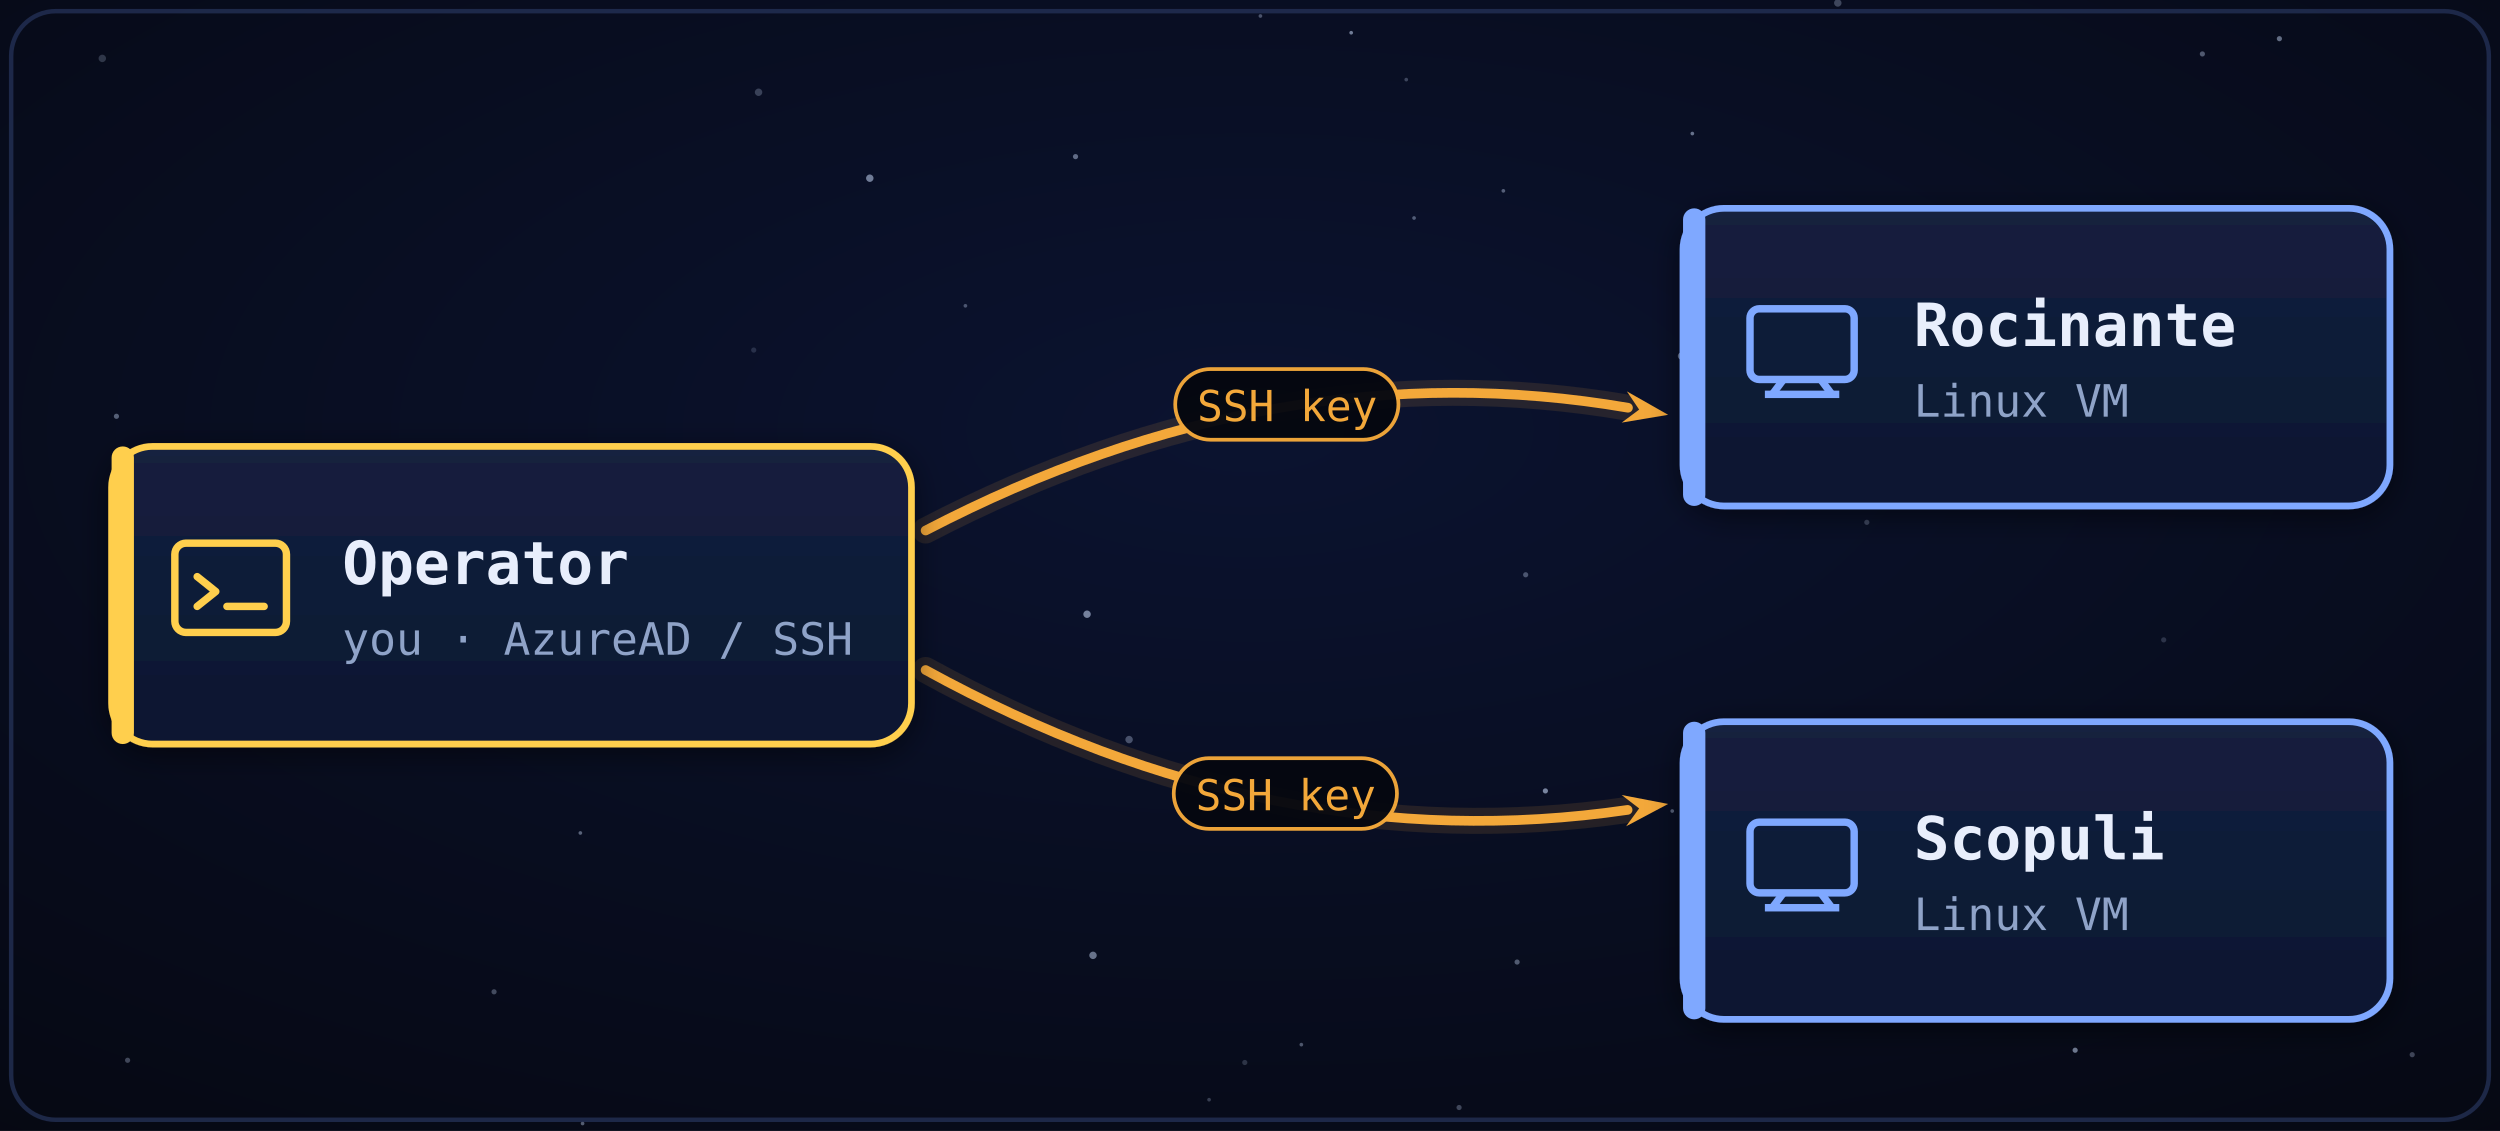
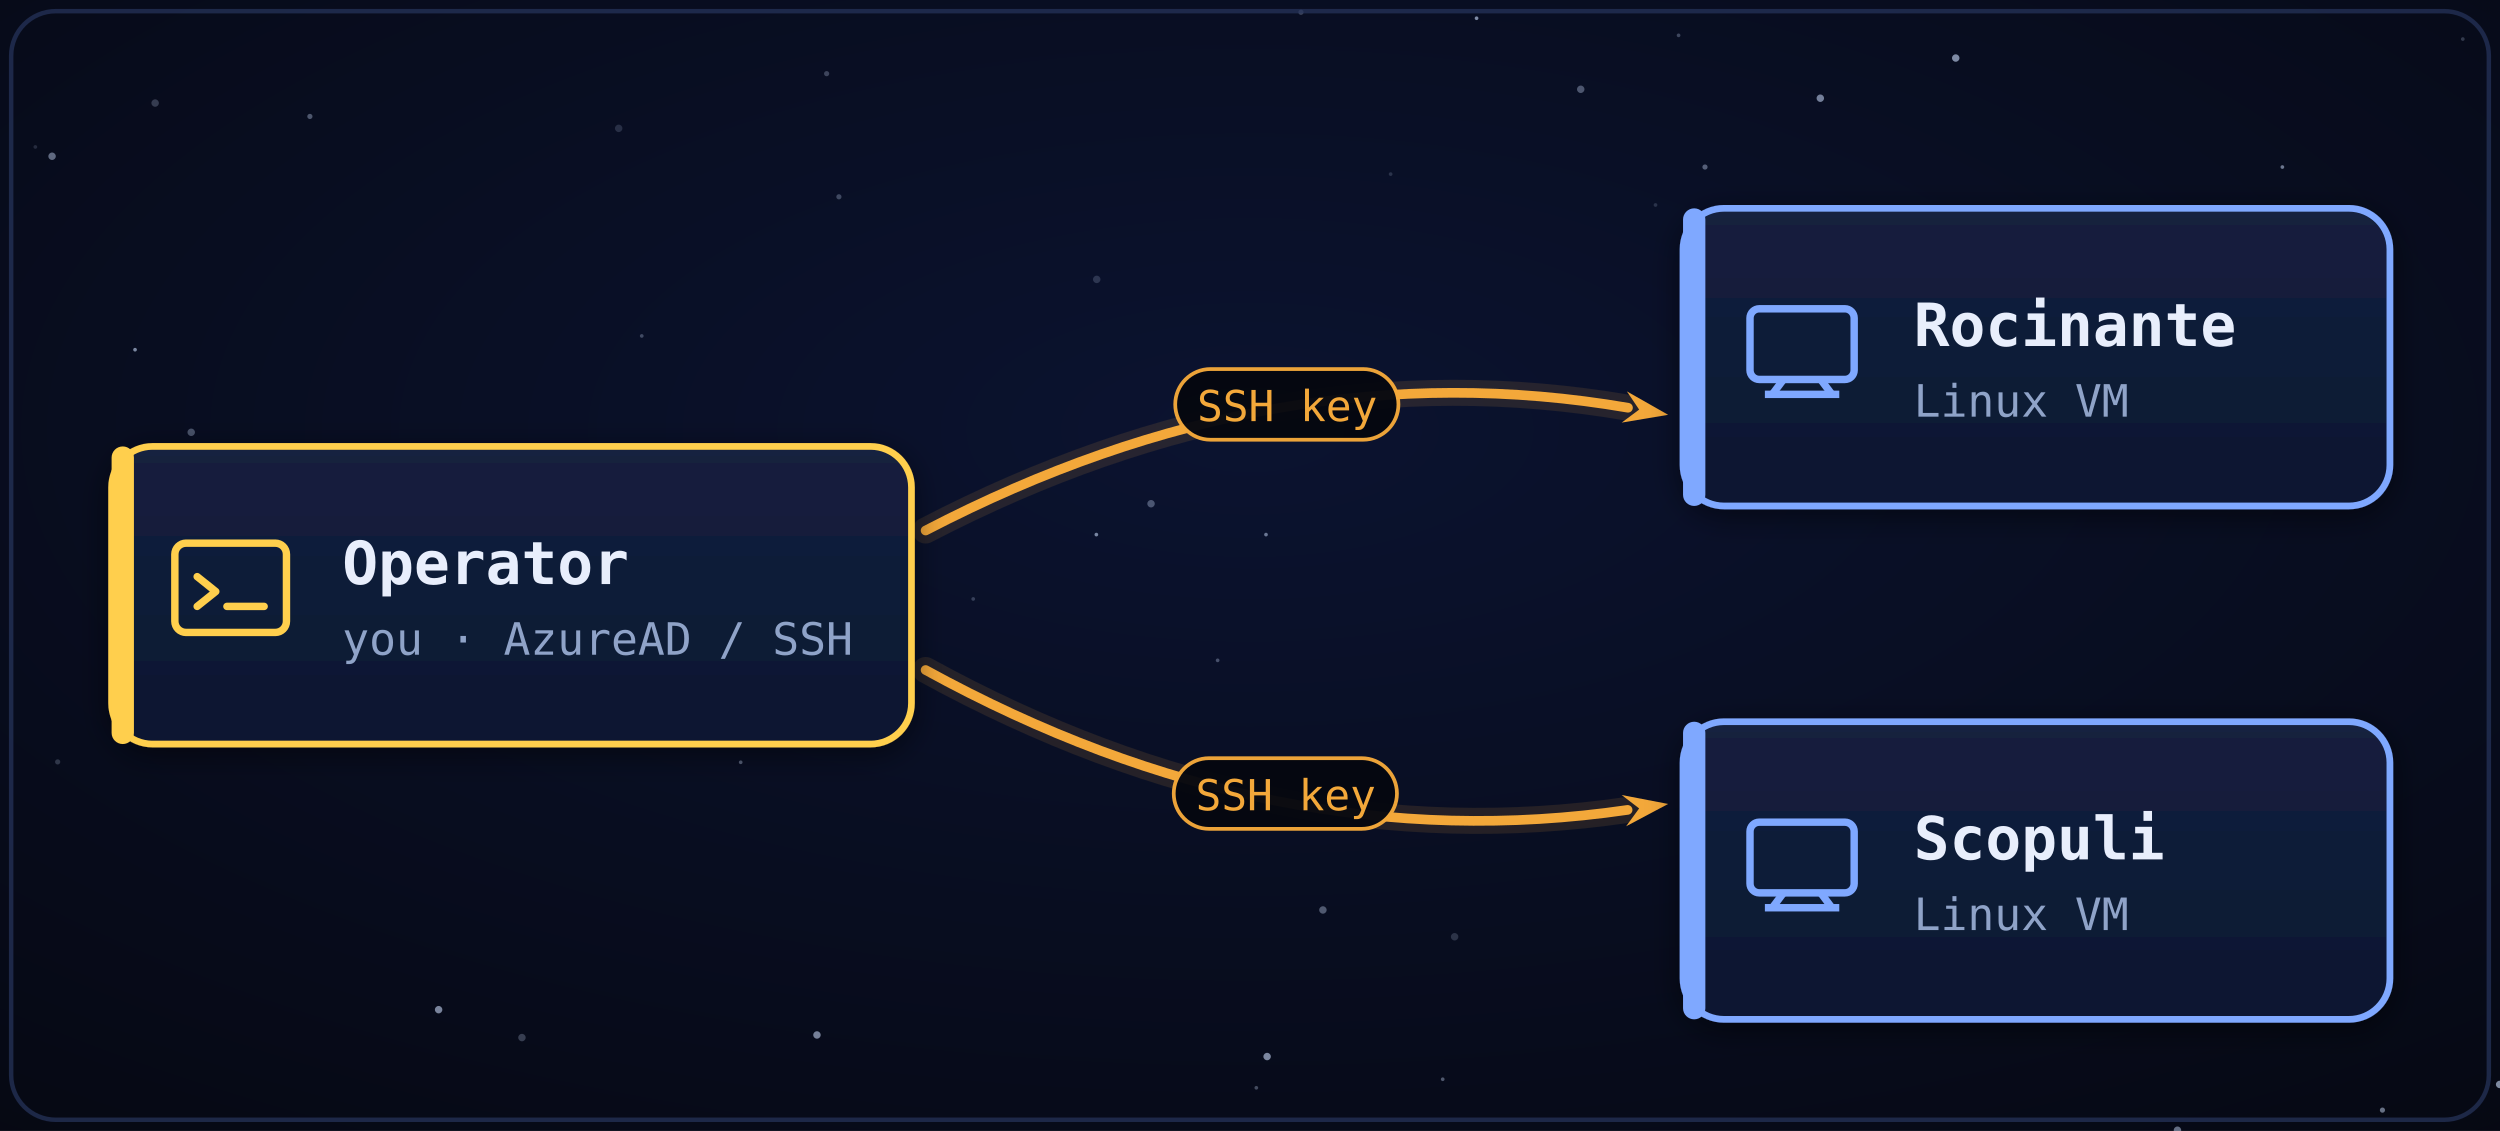
<svg xmlns="http://www.w3.org/2000/svg" width="672" height="304" viewBox="0 0 672 304" font-family="monospace">
  <defs>
    <radialGradient id="bg" cx="50%" cy="38%" r="90%">
      <stop offset="0%" stop-color="#0b1330" />
      <stop offset="100%" stop-color="#05070f" />
    </radialGradient>
    <linearGradient id="cg" x1="0" y1="0" x2="0" y2="1">
      <stop offset="0%" stop-color="#13203f" />
      <stop offset="100%" stop-color="#0e1730" />
    </linearGradient>
    <filter id="sf" x="-40%" y="-40%" width="180%" height="180%">
      <feDropShadow dx="0" dy="2" stdDeviation="4" flood-color="#000" flood-opacity="0.5" />
    </filter>
  </defs>
  <rect width="672" height="304" fill="url(#bg)" />
  <g>
-     <circle cx="325.0" cy="295.6" r="0.5" fill="#cfe0ff" opacity="0.24" />
-     <circle cx="334.6" cy="285.6" r="0.7" fill="#cfe0ff" opacity="0.19" />
-     <circle cx="588.3" cy="237.9" r="0.5" fill="#cfe0ff" opacity="0.44" />
-     <circle cx="34.3" cy="285.0" r="0.7" fill="#cfe0ff" opacity="0.29" />
-     <circle cx="471.5" cy="115.3" r="1.0" fill="#cfe0ff" opacity="0.30" />
-     <circle cx="404.1" cy="51.3" r="0.5" fill="#cfe0ff" opacity="0.38" />
-     <circle cx="460.5" cy="116.6" r="0.7" fill="#cfe0ff" opacity="0.27" />
-     <circle cx="601.9" cy="67.6" r="0.5" fill="#cfe0ff" opacity="0.29" />
-     <circle cx="456.0" cy="261.9" r="0.7" fill="#cfe0ff" opacity="0.29" />
-     <circle cx="569.3" cy="210.1" r="0.7" fill="#cfe0ff" opacity="0.29" />
-     <circle cx="111.4" cy="132.6" r="0.5" fill="#cfe0ff" opacity="0.39" />
-     <circle cx="338.8" cy="4.3" r="0.5" fill="#cfe0ff" opacity="0.33" />
-     <circle cx="132.8" cy="266.6" r="0.7" fill="#cfe0ff" opacity="0.30" />
-     <circle cx="494.0" cy="0.8" r="1.0" fill="#cfe0ff" opacity="0.27" />
-     <circle cx="292.2" cy="165.1" r="1.0" fill="#cfe0ff" opacity="0.54" />
-     <circle cx="293.8" cy="256.8" r="1.0" fill="#cfe0ff" opacity="0.48" />
-     <circle cx="519.2" cy="273.4" r="0.5" fill="#cfe0ff" opacity="0.52" />
-     <circle cx="600.5" cy="202.8" r="0.7" fill="#cfe0ff" opacity="0.15" />
-     <circle cx="407.8" cy="258.6" r="0.7" fill="#cfe0ff" opacity="0.37" />
-     <circle cx="601.2" cy="198.1" r="1.0" fill="#cfe0ff" opacity="0.36" />
-     <circle cx="378.0" cy="21.4" r="0.5" fill="#cfe0ff" opacity="0.26" />
-     <circle cx="591.4" cy="90.1" r="0.5" fill="#cfe0ff" opacity="0.44" />
-     <circle cx="415.4" cy="212.6" r="0.7" fill="#cfe0ff" opacity="0.56" />
-     <circle cx="203.9" cy="24.8" r="1.0" fill="#cfe0ff" opacity="0.24" />
-     <circle cx="452.0" cy="95.7" r="1.0" fill="#cfe0ff" opacity="0.49" />
-     <circle cx="591.0" cy="95.3" r="0.7" fill="#cfe0ff" opacity="0.54" />
-     <circle cx="594.6" cy="216.4" r="0.7" fill="#cfe0ff" opacity="0.50" />
-     <circle cx="81.0" cy="149.4" r="1.0" fill="#cfe0ff" opacity="0.53" />
-     <circle cx="303.5" cy="198.8" r="1.0" fill="#cfe0ff" opacity="0.32" />
-     <circle cx="584.1" cy="253.6" r="0.7" fill="#cfe0ff" opacity="0.58" />
-     <circle cx="380.1" cy="58.6" r="0.5" fill="#cfe0ff" opacity="0.37" />
-     <circle cx="27.5" cy="15.7" r="1.0" fill="#cfe0ff" opacity="0.20" />
-     <circle cx="202.6" cy="94.1" r="0.7" fill="#cfe0ff" opacity="0.16" />
-     <circle cx="363.2" cy="8.8" r="0.5" fill="#cfe0ff" opacity="0.52" />
-     <circle cx="130.1" cy="156.3" r="0.5" fill="#cfe0ff" opacity="0.40" />
-     <circle cx="612.7" cy="10.4" r="0.7" fill="#cfe0ff" opacity="0.45" />
-     <circle cx="648.4" cy="283.5" r="0.7" fill="#cfe0ff" opacity="0.28" />
-     <circle cx="207.0" cy="198.0" r="0.7" fill="#cfe0ff" opacity="0.23" />
-     <circle cx="289.1" cy="42.1" r="0.7" fill="#cfe0ff" opacity="0.44" />
-     <circle cx="557.8" cy="282.3" r="0.7" fill="#cfe0ff" opacity="0.53" />
-     <circle cx="615.9" cy="237.7" r="0.7" fill="#cfe0ff" opacity="0.26" />
-     <circle cx="31.3" cy="111.9" r="0.7" fill="#cfe0ff" opacity="0.39" />
-     <circle cx="454.9" cy="35.9" r="0.5" fill="#cfe0ff" opacity="0.47" />
-     <circle cx="592.0" cy="14.5" r="0.7" fill="#cfe0ff" opacity="0.36" />
-     <circle cx="233.8" cy="47.9" r="1.0" fill="#cfe0ff" opacity="0.52" />
-     <circle cx="156.6" cy="302.0" r="0.5" fill="#cfe0ff" opacity="0.39" />
-     <circle cx="392.2" cy="297.7" r="0.7" fill="#cfe0ff" opacity="0.28" />
-     <circle cx="501.8" cy="140.4" r="0.7" fill="#cfe0ff" opacity="0.26" />
-     <circle cx="349.8" cy="280.8" r="0.5" fill="#cfe0ff" opacity="0.35" />
-     <circle cx="449.5" cy="218.0" r="0.5" fill="#cfe0ff" opacity="0.41" />
-     <circle cx="517.1" cy="247.4" r="0.7" fill="#cfe0ff" opacity="0.29" />
-     <circle cx="410.1" cy="154.5" r="0.7" fill="#cfe0ff" opacity="0.33" />
-     <circle cx="581.6" cy="172.0" r="0.7" fill="#cfe0ff" opacity="0.18" />
-     <circle cx="259.5" cy="82.2" r="0.5" fill="#cfe0ff" opacity="0.33" />
-     <circle cx="585.8" cy="76.0" r="0.5" fill="#cfe0ff" opacity="0.42" />
-     <circle cx="156.0" cy="223.9" r="0.5" fill="#cfe0ff" opacity="0.40" />
+     <circle cx="595.8" cy="232.1" r="1.0" fill="#cfe0ff" opacity="0.37" />
+     <circle cx="294.7" cy="143.7" r="0.5" fill="#cfe0ff" opacity="0.56" />
+     <circle cx="585.3" cy="303.8" r="1.0" fill="#cfe0ff" opacity="0.47" />
+     <circle cx="117.9" cy="271.4" r="1.0" fill="#cfe0ff" opacity="0.57" />
+     <circle cx="671.9" cy="291.5" r="1.0" fill="#cfe0ff" opacity="0.59" />
+     <circle cx="514.5" cy="265.0" r="1.0" fill="#cfe0ff" opacity="0.34" />
+     <circle cx="294.8" cy="75.1" r="1.0" fill="#cfe0ff" opacity="0.18" />
+     <circle cx="225.5" cy="52.9" r="0.7" fill="#cfe0ff" opacity="0.27" />
+     <circle cx="309.4" cy="135.4" r="1.0" fill="#cfe0ff" opacity="0.33" />
+     <circle cx="9.5" cy="39.5" r="0.5" fill="#cfe0ff" opacity="0.15" />
+     <circle cx="140.3" cy="278.9" r="1.0" fill="#cfe0ff" opacity="0.24" />
+     <circle cx="340.3" cy="143.7" r="0.5" fill="#cfe0ff" opacity="0.49" />
+     <circle cx="327.3" cy="177.5" r="0.5" fill="#cfe0ff" opacity="0.31" />
+     <circle cx="222.2" cy="19.8" r="0.7" fill="#cfe0ff" opacity="0.26" />
+     <circle cx="613.5" cy="44.9" r="0.5" fill="#cfe0ff" opacity="0.50" />
+     <circle cx="51.4" cy="116.2" r="1.0" fill="#cfe0ff" opacity="0.33" />
+     <circle cx="387.8" cy="290.1" r="0.5" fill="#cfe0ff" opacity="0.36" />
+     <circle cx="14.0" cy="42.0" r="1.0" fill="#cfe0ff" opacity="0.44" />
+     <circle cx="581.3" cy="215.2" r="1.0" fill="#cfe0ff" opacity="0.52" />
+     <circle cx="489.3" cy="26.4" r="1.0" fill="#cfe0ff" opacity="0.54" />
+     <circle cx="15.5" cy="204.8" r="0.7" fill="#cfe0ff" opacity="0.20" />
+     <circle cx="126.8" cy="137.4" r="0.5" fill="#cfe0ff" opacity="0.57" />
+     <circle cx="261.6" cy="161.0" r="0.5" fill="#cfe0ff" opacity="0.23" />
+     <circle cx="602.6" cy="220.2" r="0.5" fill="#cfe0ff" opacity="0.56" />
+     <circle cx="199.1" cy="204.9" r="0.5" fill="#cfe0ff" opacity="0.39" />
+     <circle cx="32.4" cy="148.6" r="1.0" fill="#cfe0ff" opacity="0.40" />
+     <circle cx="355.6" cy="244.6" r="1.0" fill="#cfe0ff" opacity="0.36" />
+     <circle cx="340.6" cy="284.0" r="1.0" fill="#cfe0ff" opacity="0.58" />
+     <circle cx="505.8" cy="107.8" r="0.7" fill="#cfe0ff" opacity="0.54" />
+     <circle cx="458.3" cy="44.9" r="0.7" fill="#cfe0ff" opacity="0.38" />
+     <circle cx="41.7" cy="27.7" r="1.0" fill="#cfe0ff" opacity="0.23" />
+     <circle cx="445.0" cy="55.1" r="0.5" fill="#cfe0ff" opacity="0.17" />
+     <circle cx="662.0" cy="10.5" r="0.5" fill="#cfe0ff" opacity="0.22" />
+     <circle cx="396.9" cy="4.9" r="0.5" fill="#cfe0ff" opacity="0.59" />
+     <circle cx="219.6" cy="278.2" r="1.0" fill="#cfe0ff" opacity="0.55" />
+     <circle cx="166.3" cy="34.5" r="1.0" fill="#cfe0ff" opacity="0.16" />
+     <circle cx="391.0" cy="251.8" r="1.0" fill="#cfe0ff" opacity="0.18" />
+     <circle cx="238.7" cy="124.2" r="1.0" fill="#cfe0ff" opacity="0.38" />
+     <circle cx="424.9" cy="24.0" r="1.0" fill="#cfe0ff" opacity="0.34" />
+     <circle cx="86.9" cy="180.5" r="0.5" fill="#cfe0ff" opacity="0.55" />
+     <circle cx="451.2" cy="9.5" r="0.5" fill="#cfe0ff" opacity="0.27" />
+     <circle cx="83.2" cy="141.8" r="0.7" fill="#cfe0ff" opacity="0.49" />
+     <circle cx="640.4" cy="298.4" r="0.7" fill="#cfe0ff" opacity="0.48" />
+     <circle cx="62.9" cy="136.4" r="0.5" fill="#cfe0ff" opacity="0.40" />
+     <circle cx="562.3" cy="126.9" r="1.0" fill="#cfe0ff" opacity="0.59" />
+     <circle cx="172.5" cy="90.3" r="0.5" fill="#cfe0ff" opacity="0.28" />
+     <circle cx="506.2" cy="80.7" r="0.5" fill="#cfe0ff" opacity="0.16" />
+     <circle cx="349.7" cy="3.3" r="0.7" fill="#cfe0ff" opacity="0.25" />
+     <circle cx="83.3" cy="31.3" r="0.7" fill="#cfe0ff" opacity="0.35" />
+     <circle cx="525.7" cy="15.6" r="1.0" fill="#cfe0ff" opacity="0.59" />
+     <circle cx="557.0" cy="80.0" r="0.5" fill="#cfe0ff" opacity="0.27" />
+     <circle cx="36.3" cy="94.0" r="0.5" fill="#cfe0ff" opacity="0.58" />
+     <circle cx="572.3" cy="95.5" r="0.7" fill="#cfe0ff" opacity="0.47" />
+     <circle cx="373.8" cy="46.8" r="0.5" fill="#cfe0ff" opacity="0.17" />
+     <circle cx="337.7" cy="292.4" r="0.5" fill="#cfe0ff" opacity="0.30" />
+     <circle cx="581.6" cy="124.7" r="0.7" fill="#cfe0ff" opacity="0.39" />
  </g>
  <rect x="3" y="3" width="666" height="298" rx="12" fill="none" stroke="#26345c" stroke-width="1.2" opacity="0.7" />
  <path d="M248.8,142.6 Q343.4,93.4 437.6,109.6" fill="none" stroke="#f3a83a" stroke-width="7" opacity="0.12" stroke-linecap="round" />
  <path d="M248.8,142.6 Q343.4,93.4 437.6,109.6" fill="none" stroke="#f3a83a" stroke-width="2.6" stroke-linecap="round" />
  <path d="M448.4,111.5 L435.9,113.6 L440.6,110.1 L437.3,105.2 Z" fill="#f3a83a" />
  <path d="M248.8,180.1 Q342.6,231.6 437.5,217.7" fill="none" stroke="#f3a83a" stroke-width="7" opacity="0.12" stroke-linecap="round" />
  <path d="M248.8,180.1 Q342.6,231.6 437.5,217.7" fill="none" stroke="#f3a83a" stroke-width="2.6" stroke-linecap="round" />
  <path d="M448.4,216.1 L437.1,222.1 L440.6,217.3 L435.9,213.7 Z" fill="#f3a83a" />
  <rect x="30.0" y="120.0" width="215" height="80" rx="11" fill="url(#cg)" stroke="#ffcf4d" stroke-width="1.8" filter="url(#sf)" />
  <rect x="30.0" y="120.0" width="6" height="80" rx="3" fill="#ffcf4d" />
  <g>
    <rect x="47.0" y="146.0" width="30" height="24" rx="3" fill="none" stroke="#ffcf4d" stroke-width="2" />
    <path d="M53.0,155.0 L58.0,159.0 L53.0,163.0" fill="none" stroke="#ffcf4d" stroke-width="2" stroke-linecap="round" stroke-linejoin="round" />
    <line x1="61.0" y1="163.0" x2="71.0" y2="163.0" stroke="#ffcf4d" stroke-width="2" stroke-linecap="round" />
  </g>
  <text x="92.0" y="157.0" font-size="16" fill="#e8eefc" font-weight="bold">Operator</text>
  <text x="92.0" y="176.0" font-size="12" fill="#8fa3c8">you · AzureAD / SSH</text>
  <rect x="452.4" y="56.0" width="190" height="80" rx="11" fill="url(#cg)" stroke="#7fa8ff" stroke-width="1.8" filter="url(#sf)" />
  <rect x="452.4" y="56.0" width="6" height="80" rx="3" fill="#7fa8ff" />
  <g>
    <rect x="470.4" y="83.0" width="28" height="19" rx="2.5" fill="none" stroke="#7fa8ff" stroke-width="2" />
    <line x1="479.4" y1="102.0" x2="476.4" y2="106.0" stroke="#7fa8ff" stroke-width="2" />
    <line x1="489.4" y1="102.0" x2="492.4" y2="106.0" stroke="#7fa8ff" stroke-width="2" />
    <line x1="474.4" y1="106.0" x2="494.4" y2="106.0" stroke="#7fa8ff" stroke-width="2" />
  </g>
  <text x="514.4" y="93.0" font-size="16" fill="#e8eefc" font-weight="bold">Rocinante</text>
  <text x="514.4" y="112.0" font-size="12" fill="#8fa3c8">Linux VM</text>
  <rect x="452.4" y="194.0" width="190" height="80" rx="11" fill="url(#cg)" stroke="#7fa8ff" stroke-width="1.8" filter="url(#sf)" />
  <rect x="452.4" y="194.0" width="6" height="80" rx="3" fill="#7fa8ff" />
  <g>
    <rect x="470.4" y="221.0" width="28" height="19" rx="2.5" fill="none" stroke="#7fa8ff" stroke-width="2" />
    <line x1="479.4" y1="240.0" x2="476.4" y2="244.0" stroke="#7fa8ff" stroke-width="2" />
    <line x1="489.4" y1="240.0" x2="492.4" y2="244.0" stroke="#7fa8ff" stroke-width="2" />
    <line x1="474.4" y1="244.0" x2="494.4" y2="244.0" stroke="#7fa8ff" stroke-width="2" />
  </g>
  <text x="514.4" y="231.0" font-size="16" fill="#e8eefc" font-weight="bold">Scopuli</text>
  <text x="514.4" y="250.0" font-size="12" fill="#8fa3c8">Linux VM</text>
  <rect x="315.9" y="99.2" width="60" height="19" rx="9.5" fill="#05070f" stroke="#f3a83a" stroke-width="1" opacity="0.97" />
  <text x="346.0" y="113.2" font-size="11.5" fill="#f3a83a" text-anchor="middle">SSH key</text>
  <rect x="315.5" y="203.8" width="60" height="19" rx="9.5" fill="#05070f" stroke="#f3a83a" stroke-width="1" opacity="0.97" />
  <text x="345.6" y="217.8" font-size="11.5" fill="#f3a83a" text-anchor="middle">SSH key</text>
</svg>
